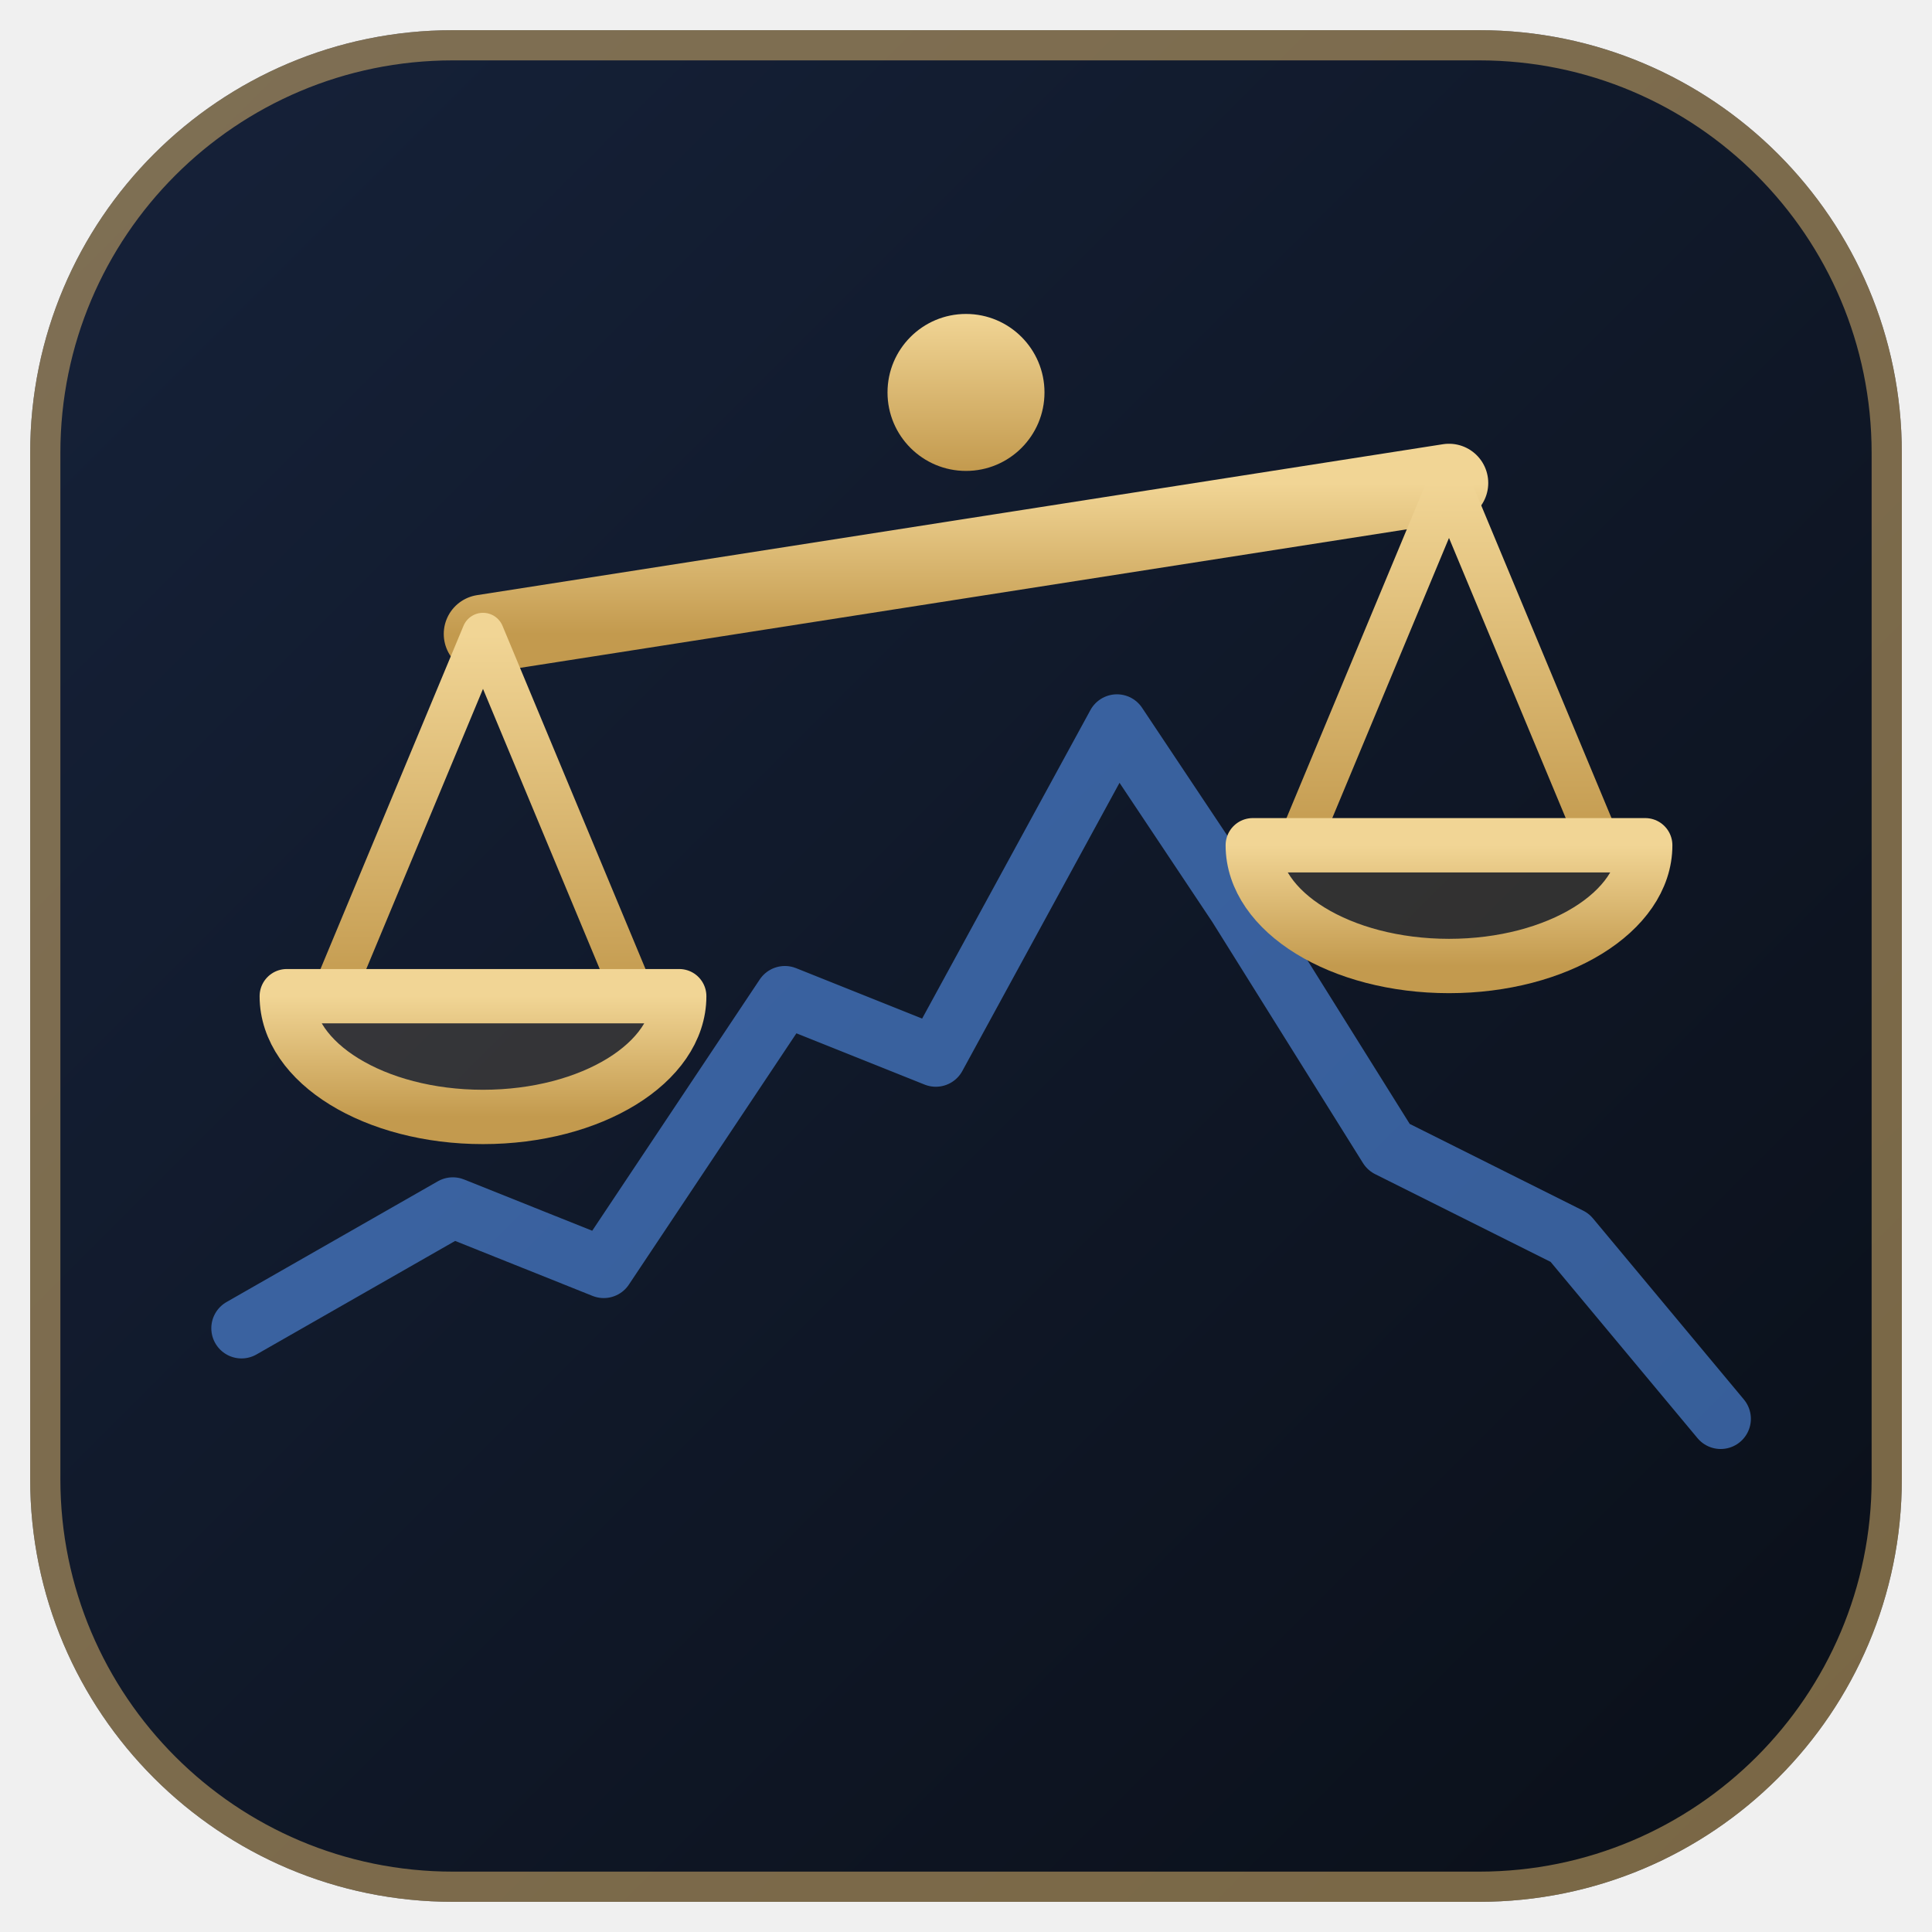
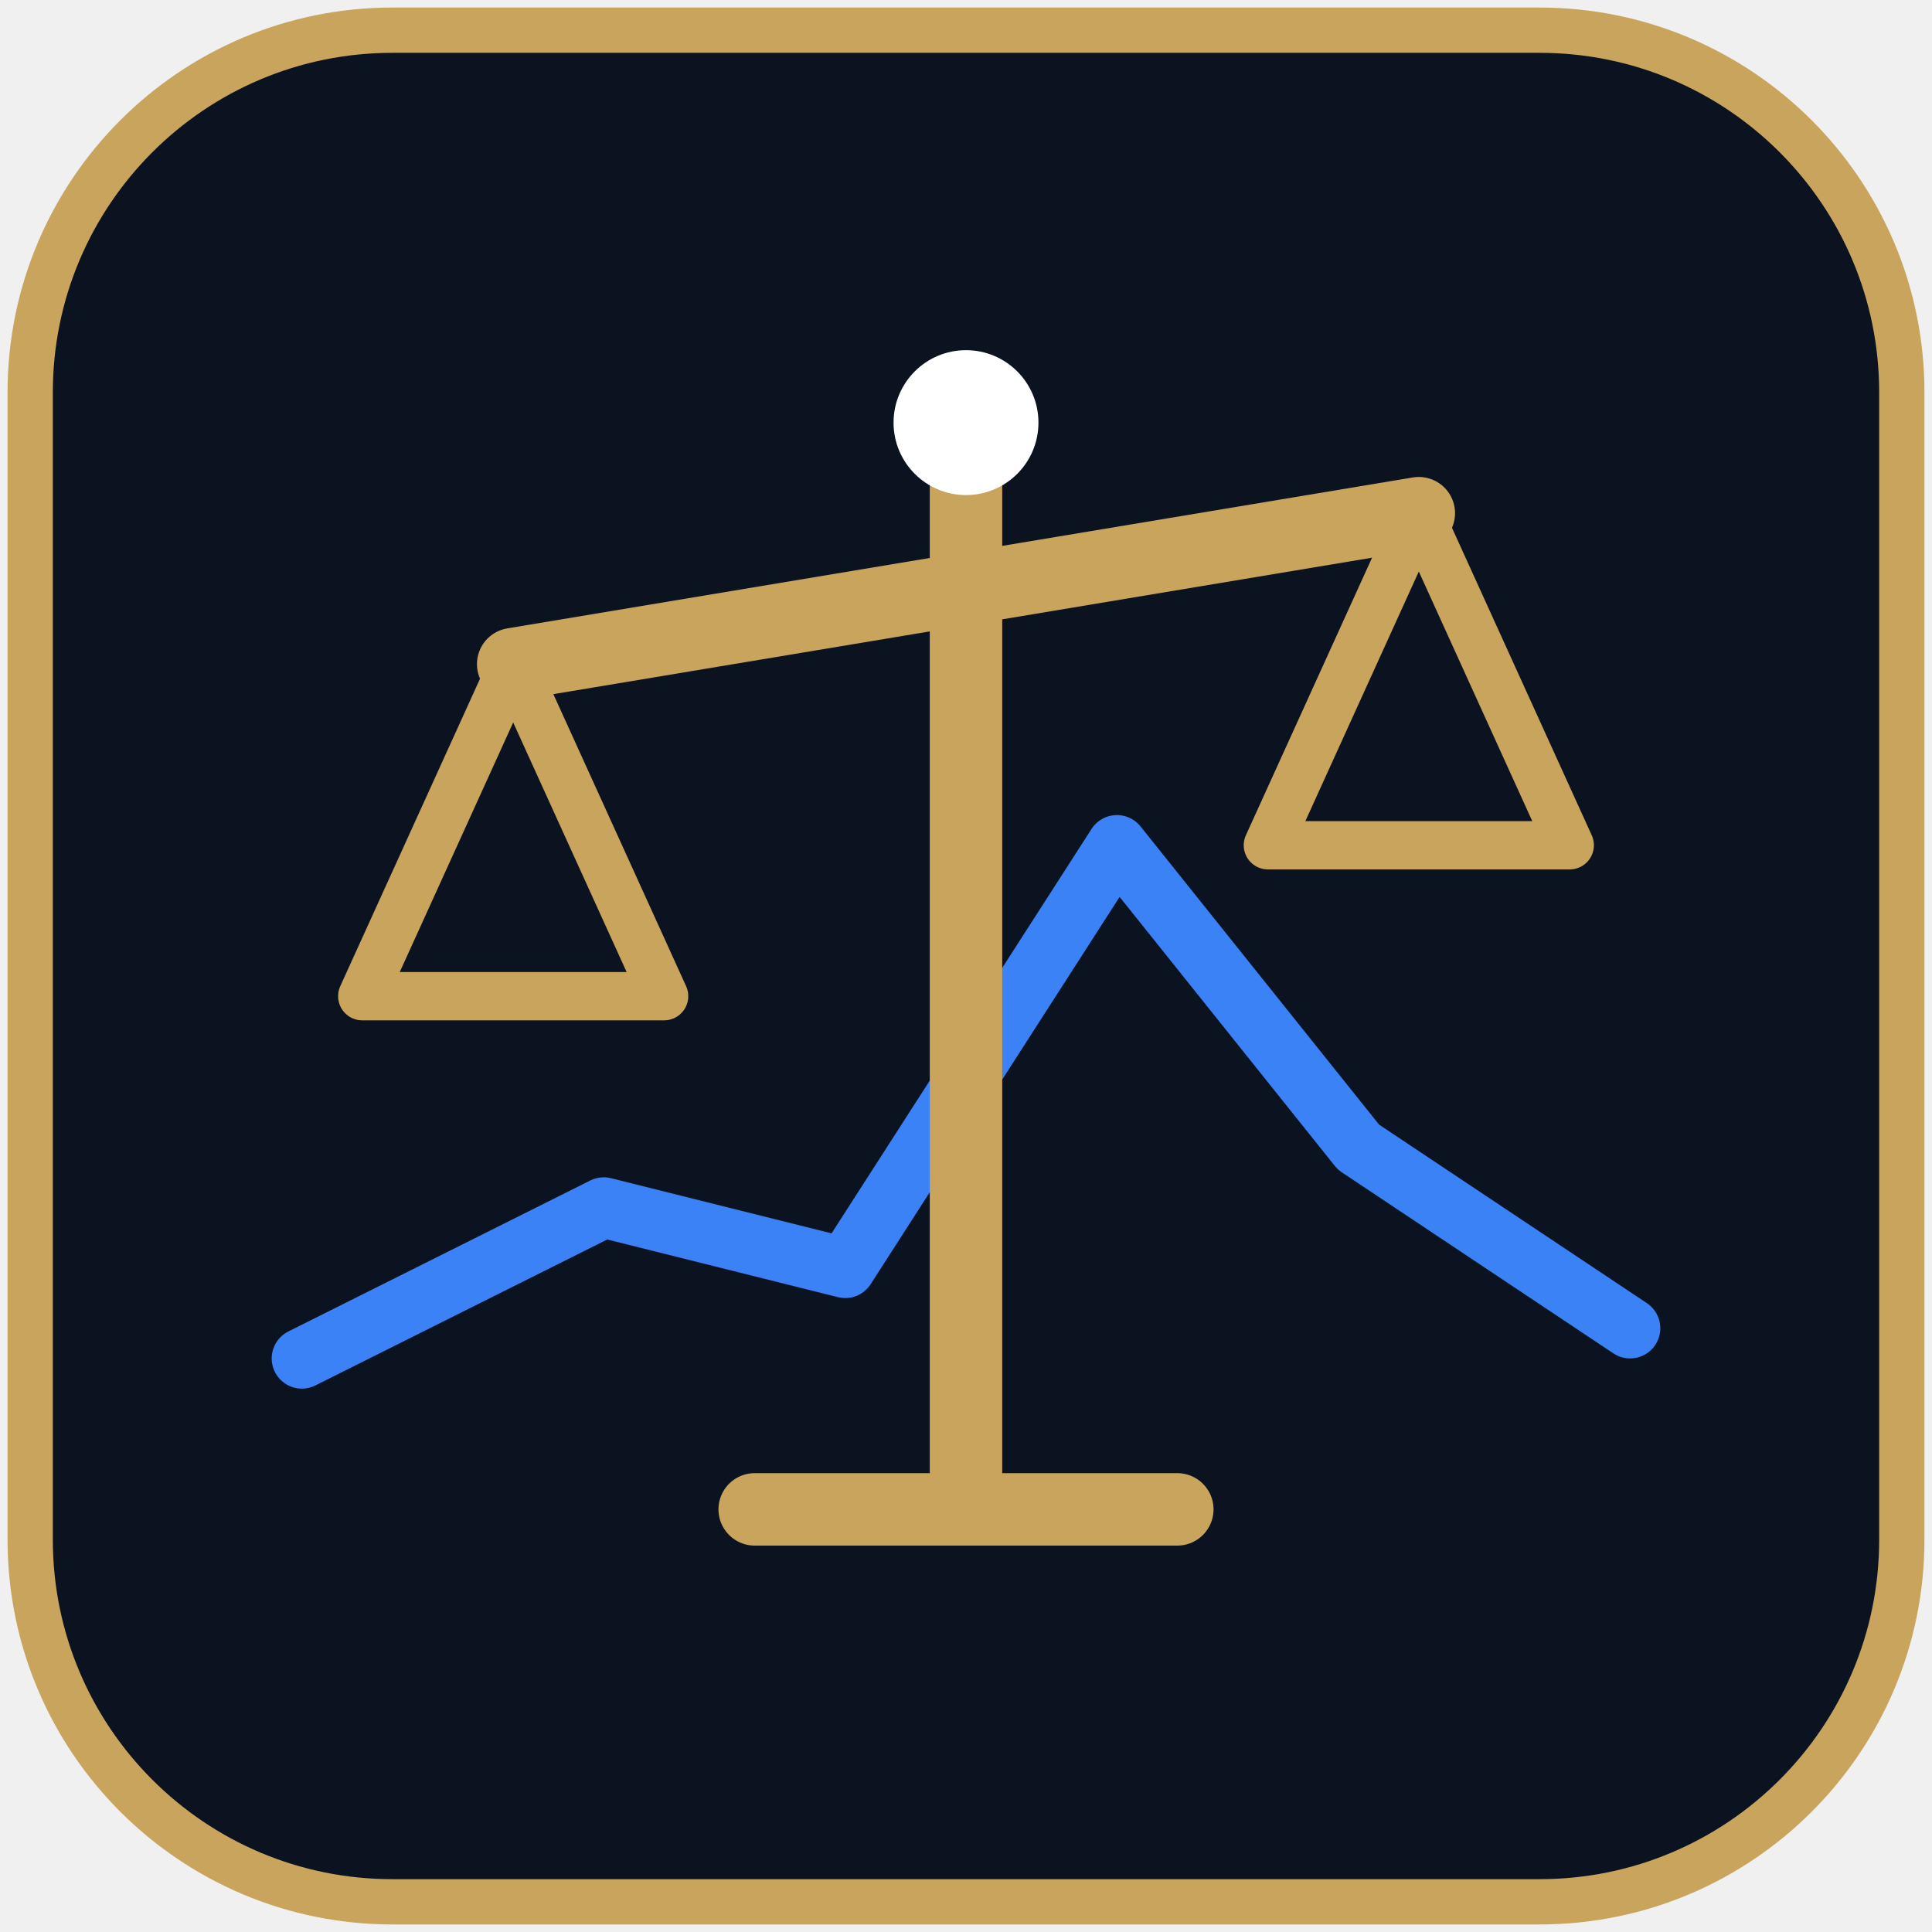
<svg xmlns="http://www.w3.org/2000/svg" viewBox="0 0 64 64" role="img" aria-label="SkepticR">
-   <defs>
-     <linearGradient id="bg" x1="0" y1="0" x2="1" y2="1">
-       <stop offset="0" stop-color="#16223a" />
-       <stop offset="1" stop-color="#0a0f18" />
-     </linearGradient>
-     <linearGradient id="gold" x1="0" y1="0" x2="0" y2="1">
-       <stop offset="0" stop-color="#f1d595" />
-       <stop offset="1" stop-color="#c39a4e" />
-     </linearGradient>
-   </defs>
-   <rect x="1" y="1" width="62" height="62" rx="14" fill="url(#bg)" />
-   <rect x="1.5" y="1.5" width="61" height="61" rx="13.5" fill="none" stroke="#d4af6a" stroke-opacity="0.55" />
-   <polyline points="8,44 15,40 20,42 26,33 31,35 37,24 41,30 46,38 52,41 57,47" fill="none" stroke="#5b9dff" stroke-width="2" stroke-linecap="round" stroke-linejoin="round" opacity="0.55" />
-   <g stroke="url(#gold)" stroke-linecap="round" stroke-linejoin="round" fill="none">
-     <line x1="32" y1="14" x2="32" y2="50" stroke-width="2.6" />
-     <path d="M24 51h16" stroke-width="2.6" />
-     <line x1="16" y1="21" x2="48" y2="16" stroke-width="2.6" />
-     <path d="M16 21l-5 12M16 21l5 12" stroke-width="1.4" />
-     <path d="M9.5 33h13a6.5 4 0 0 1-13 0z" fill="#d4af6a" fill-opacity="0.18" stroke-width="1.8" />
-     <path d="M48 16l-5 12M48 16l5 12" stroke-width="1.4" />
-     <path d="M41.5 28h13a6.5 4 0 0 1-13 0z" fill="#d4af6a" fill-opacity="0.18" stroke-width="1.8" />
+   <rect x="1" y="1" width="62" height="62" rx="12" fill="#0b1220" stroke="#c9a45c" stroke-width="1.5" />
+   <polyline points="10,45 20,40 28,42 37,28 45,38 54,44" fill="none" stroke="#3b82f6" stroke-width="2" stroke-linecap="round" stroke-linejoin="round" />
+   <g fill="none" stroke="#c9a45c" stroke-width="2.4" stroke-linecap="round" stroke-linejoin="round">
+     <path d="M32 15v35M25 50h14M17 22l30-5" />
+     <path d="M17 22l-5 11h10zM47 17l-5 11h10z" stroke-width="1.6" />
  </g>
-   <circle cx="32" cy="13" r="2.6" fill="url(#gold)" />
+   <circle cx="32" cy="14" r="2.4" fill="#ffffff" />
</svg>
